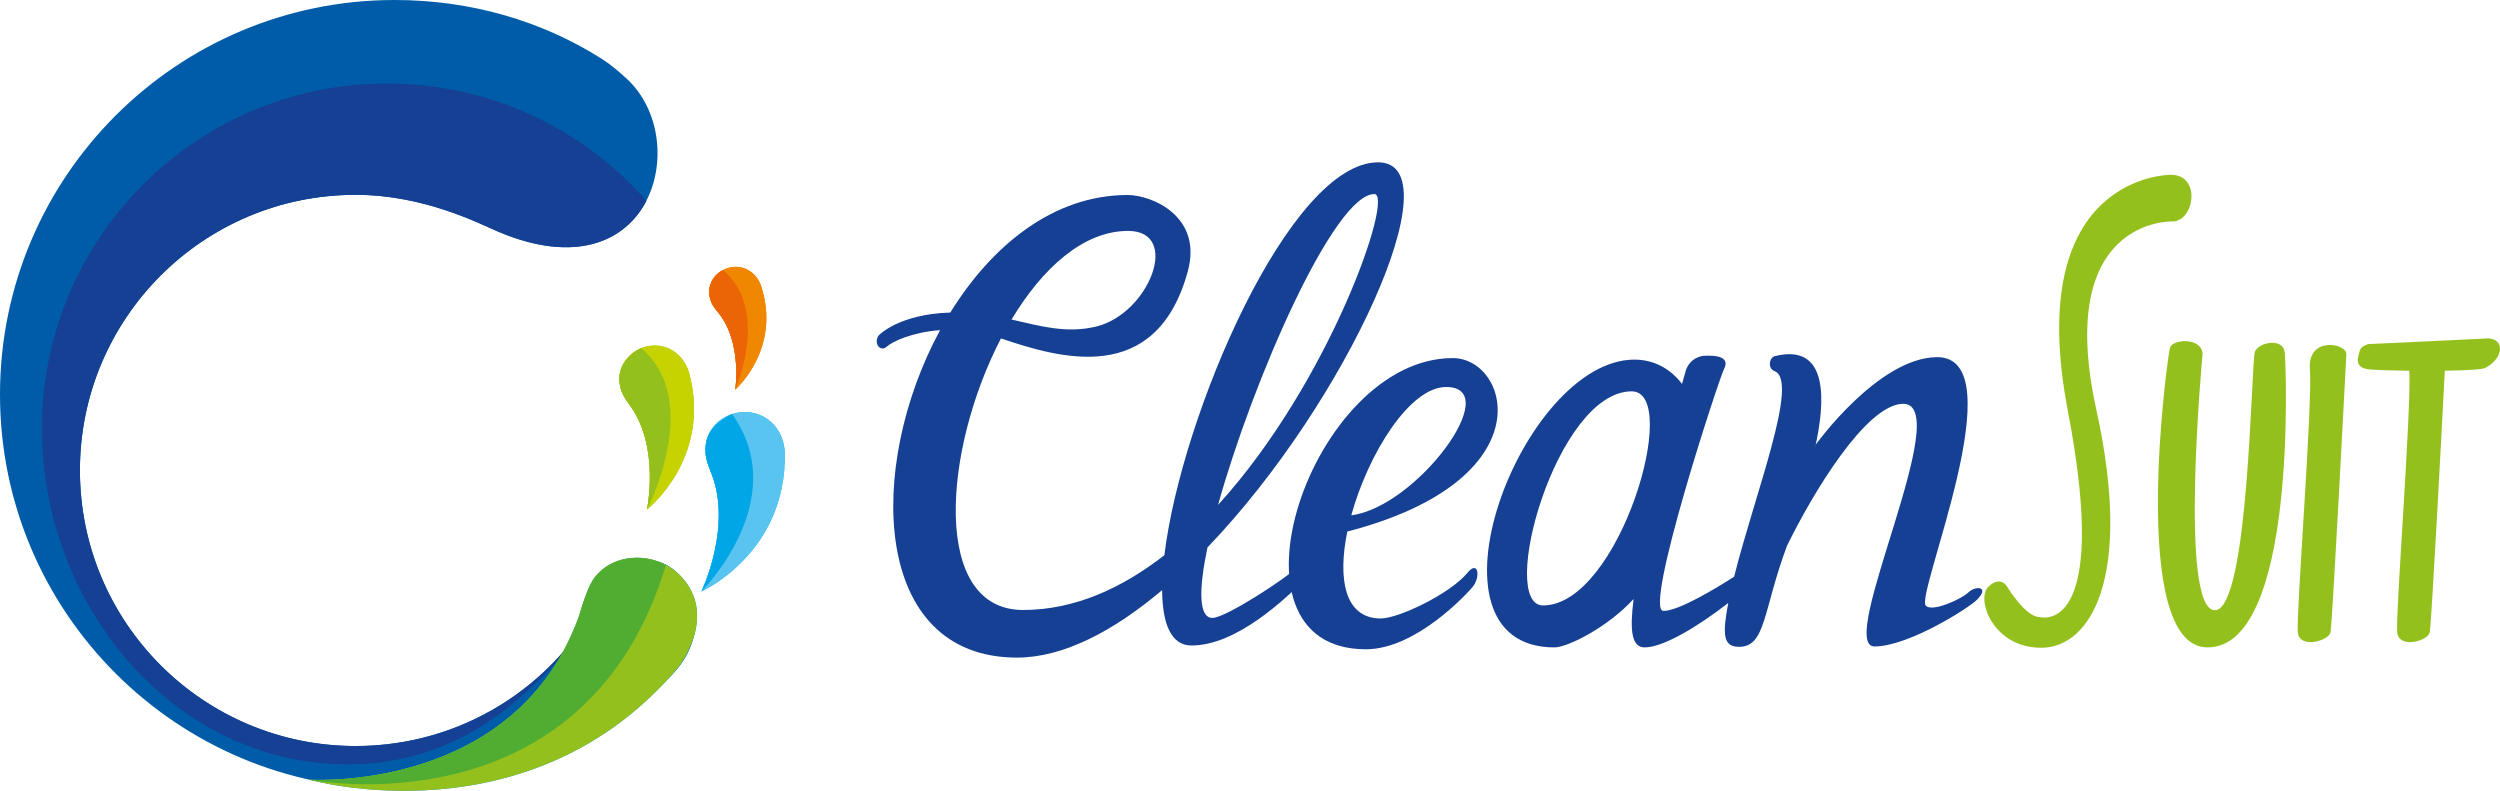
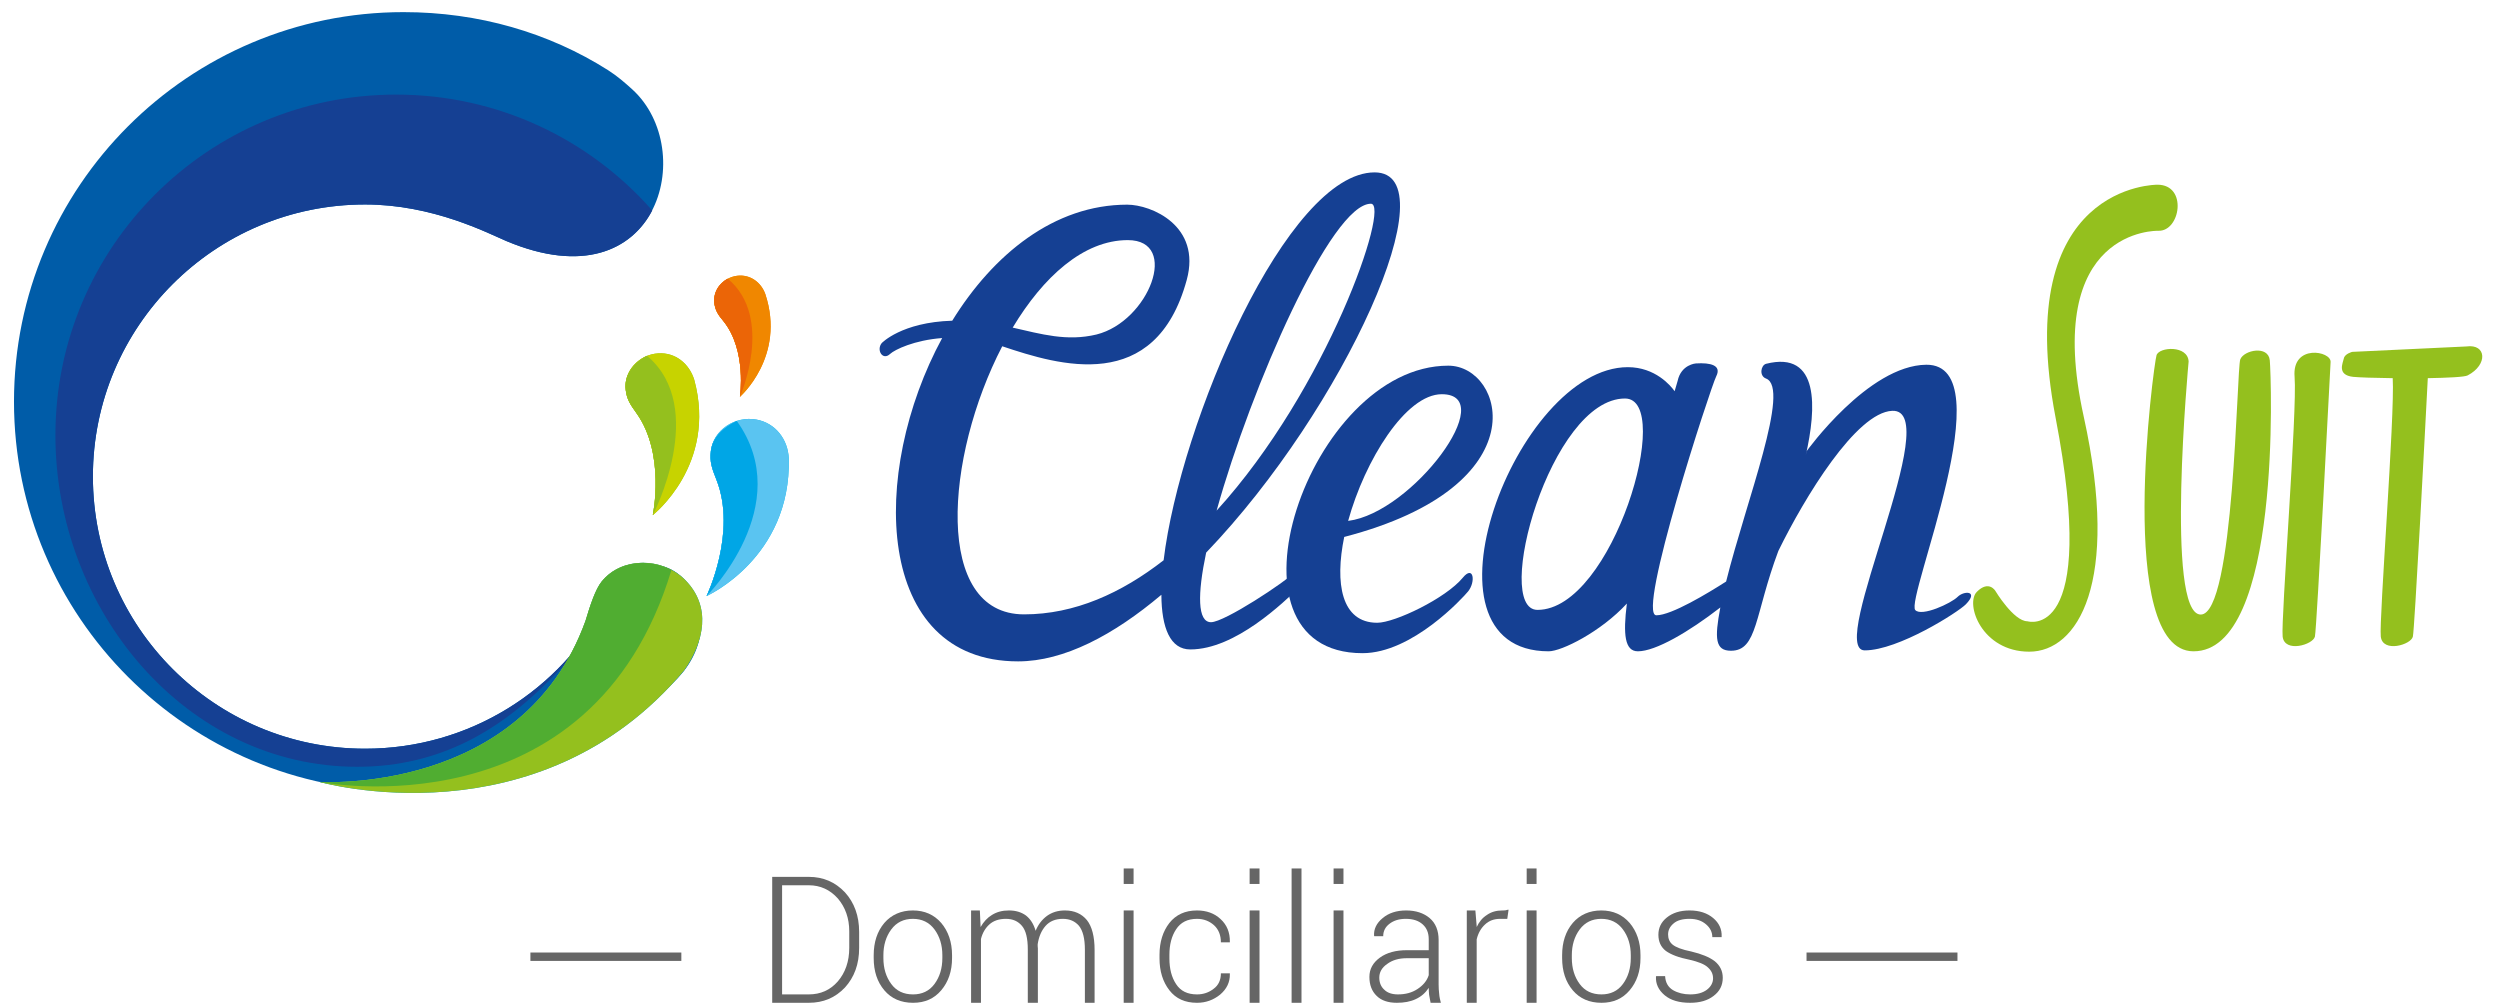
- <svg xmlns="http://www.w3.org/2000/svg" version="1.1" id="Capa_1" x="0px" y="0px" width="132.3px" height="41.851px" viewBox="0 0 132.3 41.851" enable-background="new 0 0 132.3 41.851" xml:space="preserve">
-   <g>
-     <g>
-       <path fill="#F08700" d="M40.27,15.11c-0.23-0.64-0.82-1.06-1.5-0.98c-0.76,0.09-1.36,0.79-1.22,1.55c0.07,0.35,0.19,0.54,0.49,0.9    c1.25,1.57,0.87,4.04,0.87,4.04S41.38,18.46,40.27,15.11z" />
-       <path fill="#ED7102" d="M38.26,14.29c-0.5,0.25-0.82,0.81-0.71,1.39c0.07,0.35,0.19,0.54,0.49,0.9c1.25,1.57,0.87,4.04,0.87,4.04    S40.78,16.39,38.26,14.29z" />
-       <path fill="#97C11D" d="M36.46,19.7c-0.27-0.86-1.01-1.47-1.93-1.41c-1.02,0.06-1.87,0.95-1.74,1.97    c0.06,0.48,0.22,0.74,0.58,1.24c1.56,2.19,0.87,5.46,0.87,5.46S37.7,24.26,36.46,19.7z" />
-       <path fill="#75B729" d="M33.93,18.42c-0.71,0.34-1.25,1.03-1.14,1.84c0.06,0.48,0.22,0.74,0.58,1.24    c1.56,2.19,0.87,5.46,0.87,5.46S37.24,21.21,33.93,18.42z" />
-       <path fill="#04BAEE" d="M41.53,23.92c-0.05-1.02-0.71-1.89-1.73-2.08c-1.14-0.21-2.32,0.54-2.45,1.7    c-0.06,0.54,0.04,0.88,0.3,1.52c1.12,2.83-0.53,6.24-0.53,6.24S41.66,29.27,41.53,23.92z" />
-       <path fill="#00B0EA" d="M38.74,21.91c-0.69,0.33-1.3,0.84-1.39,1.63c-0.06,0.54,0.04,0.88,0.3,1.52c1.12,2.83-0.53,6.24-0.53,6.24    S41.99,26.44,38.74,21.91z" />
-       <path fill="#005CA8" d="M31.73,31.68c-2.42,4.65-7.31,7.8-12.91,7.8c-8.06,0-14.59-6.53-14.59-14.59    c0-8.05,6.53-14.58,14.59-14.58c3.63,0,6.56,1.53,7.57,1.96c8.15,3.43,10.31-4.87,6.76-8.12c-0.42-0.38-0.81-0.72-1.31-1.04    C28.67,1.1,24.9,0,20.88,0C9.35,0,0,9.35,0,20.88C0,32.4,9.35,41.75,20.88,41.75c5.74,0,11.05-2.2,14.71-6.07    C39.08,32,34.33,26.69,31.73,31.68z" />
-       <path fill="#009EE2" d="M35.93,35.27c1.06-1.53,1.47-3.4,0.04-4.84c-1.22-1.22-3.39-1.25-4.47,0.09    c-0.33,0.41-0.61,1.25-0.87,2.12c-3.4,9.36-14.26,8.62-14.26,8.62S28.09,44.63,35.93,35.27z" />
-     </g>
-     <path fill="#F08700" d="M40.27,15.11c-0.23-0.64-0.82-1.06-1.5-0.98c-0.76,0.09-1.36,0.79-1.22,1.55c0.07,0.35,0.19,0.54,0.49,0.9   c1.25,1.57,0.87,4.04,0.87,4.04S41.38,18.46,40.27,15.11z" />
-     <path fill="#EB6507" d="M38.26,14.29c-0.5,0.25-0.82,0.81-0.71,1.39c0.07,0.35,0.19,0.54,0.49,0.9c1.25,1.57,0.87,4.04,0.87,4.04   S40.78,16.39,38.26,14.29z" />
-     <path fill="#C7D300" d="M36.46,19.7c-0.27-0.86-1.01-1.47-1.93-1.41c-1.02,0.06-1.87,0.95-1.74,1.97c0.06,0.48,0.22,0.74,0.58,1.24   c1.56,2.19,0.87,5.46,0.87,5.46S37.7,24.26,36.46,19.7z" />
-     <path fill="#94C01E" d="M33.93,18.42c-0.71,0.34-1.25,1.03-1.14,1.84c0.06,0.48,0.22,0.74,0.58,1.24c1.56,2.19,0.87,5.46,0.87,5.46   S37.24,21.21,33.93,18.42z" />
-     <path fill="#5AC4F1" d="M41.53,23.92c-0.05-1.02-0.71-1.89-1.73-2.08c-1.14-0.21-2.32,0.54-2.45,1.7c-0.06,0.54,0.04,0.88,0.3,1.52   c1.12,2.83-0.53,6.24-0.53,6.24S41.66,29.27,41.53,23.92z" />
-     <path fill="#00A6E6" d="M38.74,21.91c-0.69,0.33-1.3,0.84-1.39,1.63c-0.06,0.54,0.04,0.88,0.3,1.52c1.12,2.83-0.53,6.24-0.53,6.24   S41.99,26.44,38.74,21.91z" />
-     <path fill="#154093" d="M32.35,32.81c-0.53-1.26,0.04-2.65,0.07-2.64c0.02,0.01-0.13,0.43-0.69,1.51c-2.42,4.65-7.31,7.8-12.91,7.8   c-8.06,0-14.59-6.53-14.59-14.59c0-8.05,6.53-14.58,14.59-14.58c3.63,0,6.56,1.53,7.57,1.96c4.13,1.74,6.73,0.46,7.82-1.64   c-3.35-3.81-8.26-6.21-13.73-6.21c-10.08,0-18.26,8.17-18.26,18.26c0,9.39,7.01,17.77,16.18,17.77   C27.6,40.45,30.77,31.84,32.35,32.81z" />
-     <path fill="#94C01E" d="M35.93,35.27c1.06-1.53,1.47-3.4,0.04-4.84c-1.22-1.22-3.39-1.25-4.47,0.09c-0.33,0.41-0.61,1.25-0.87,2.12   c-3.4,9.36-14.26,8.62-14.26,8.62S28.09,44.63,35.93,35.27z" />
-     <path fill="#50AD31" d="M35.24,29.9c-1.23-0.65-2.85-0.48-3.74,0.62c-0.33,0.41-0.61,1.25-0.87,2.12   c-3.4,9.36-14.26,8.62-14.26,8.62S30.94,44.16,35.24,29.9z" />
-     <g>
-       <path fill-rule="evenodd" clip-rule="evenodd" fill="#154093" d="M72.73,10.27c1.06,0-2.33,9.93-8.27,16.45    C66.31,20.08,70.61,10.27,72.73,10.27z M59.7,12.22c2.81,0,1.13,4.36-1.68,5.06c-1.58,0.38-2.95-0.02-4.49-0.37    C55.16,14.2,57.32,12.22,59.7,12.22z M68.73,29.96c-0.59,0.59-3.85,2.74-4.57,2.74c-0.73,0-0.73-1.5-0.26-3.73    c7.41-7.72,13.11-20.38,9.03-20.38c-4.68,0-10.42,13.39-11.31,20.79c-2.26,1.76-4.77,2.9-7.48,2.9c-4.85,0-4.25-8.44-1.17-14.37    c3.04,1.02,8.21,2.61,9.89-3.56c0.79-2.9-1.9-4.03-3.19-4.03c-3.91,0-7.18,2.66-9.38,6.22c-2.72,0.08-3.78,1.2-3.78,1.2    c-0.3,0.37,0.05,0.96,0.45,0.58c0.25-0.23,1.3-0.74,2.79-0.85c-3.92,7.23-3.63,17.33,4.07,17.33c2.46,0,5.12-1.41,7.68-3.57    c0.01,1.79,0.48,2.93,1.55,2.93c2.42,0,4.99-2.52,5.88-3.36C68.93,30.8,69.32,29.37,68.73,29.96z" />
-       <path fill-rule="evenodd" clip-rule="evenodd" fill="#154093" d="M76.53,20.48c3.15,0-1.58,6.36-5.02,6.79    C72.41,24.01,74.6,20.48,76.53,20.48z M77.66,30.31c-0.91,1.11-3.65,2.42-4.59,2.42c-1.93,0-2.28-2.12-1.77-4.6    c10.54-2.74,8.57-9.18,5.58-9.18c-7.46,0-12.69,15.41-4.6,15.41c2.67,0,5.38-2.97,5.66-3.31C78.36,30.53,78.23,29.62,77.66,30.31z    " />
-       <path fill-rule="evenodd" clip-rule="evenodd" fill="#154093" d="M81.66,32.04c-2.42,0,0.69-11.33,4.69-11.33    C89.02,20.71,85.69,32.04,81.66,32.04z M104.18,31.34c-0.35,0.35-1.93,1.08-2.27,0.71c-0.55-0.59,4.8-13.18,0.59-13.15    c-3.11,0.03-6.42,4.64-6.42,4.64l-0.04,0.21c0.57-2.5,0.76-5.63-2.13-4.9c-0.28,0.08-0.38,0.65,0,0.79    c1.33,0.51-1.06,6.55-2.14,10.88c-0.97,0.62-2.93,1.81-3.74,1.81c-1.08,0,2.91-12.22,3.21-12.81c0.3-0.59-0.3-0.74-1.09-0.69    c0,0-0.79,0.05-0.98,0.94c-0.02,0.08-0.08,0.28-0.16,0.55c-0.21-0.3-1.04-1.29-2.51-1.29c-5.97,0-11.75,15.23-4.24,15.23    c0.69,0,2.79-1.04,4.19-2.56c-0.21,1.67-0.11,2.56,0.59,2.56c0.95,0,2.73-1.04,4.42-2.35c-0.32,1.68-0.27,2.32,0.57,2.32    c1.43,0,1.26-1.93,2.54-5.35c1.41-2.88,4.17-7.42,6.1-7.51c2.91-0.13-3.55,12.84-1.47,12.84c1.8,0,5.01-2.05,5.42-2.47    C105.33,31.01,104.52,31,104.18,31.34z" />
-     </g>
-     <g>
-       <path fill="#94C01E" d="M106.2,31.02c0,0-0.35-0.59-0.99,0.05s0.25,3.21,2.81,3.21c2.57,0,4.89-3.63,2.92-12.59    c-2.24-10.16,3.99-9.97,3.99-9.97c1.19,0.05,1.59-2.47-0.04-2.47c0,0-7.87-0.08-5.46,12.49c2.32,12.1-1.51,10.91-1.51,10.91    C107.18,32.65,106.2,31.02,106.2,31.02z" />
-       <path fill="#94C01E" d="M116.56,18.73c0,0-1.27,13.56,0.65,13.56c1.81,0,1.92-13.19,2.12-13.68c0.2-0.5,1.5-0.76,1.58,0.05    c0.08,0.82,0.65,15.63-4.1,15.6c-4.19-0.03-2.12-15.43-1.97-15.87C114.98,17.94,116.52,17.84,116.56,18.73z" />
-       <path fill="#94C01E" d="M124.17,18.76c0,0-0.74,14.26-0.84,14.71c-0.1,0.44-1.63,0.89-1.73,0s0.79-12.15,0.64-13.92    C122.09,17.77,124.22,18.16,124.17,18.76z" />
-       <path fill="#94C01E" d="M131.45,17.92l-6.12,0.29c0,0-0.4,0.1-0.45,0.35c-0.05,0.25-0.39,0.89,0.5,0.99    c0.32,0.03,1.16,0.06,2.12,0.07c0.12,1.99-0.74,12.97-0.64,13.85c0.1,0.89,1.63,0.44,1.72,0c0.09-0.38,0.64-10.76,0.8-13.85    c1.07-0.02,1.98-0.06,2.14-0.15C132.61,18.9,132.53,17.77,131.45,17.92z" />
+ <svg xmlns="http://www.w3.org/2000/svg" width="134px" height="54px" viewBox="0 0 134 54" version="1.1">
+   <defs />
+   <g id="Page-1" stroke="none" stroke-width="1" fill="none" fill-rule="evenodd">
+     <g id="logo_cleansuit_domiciliarios">
+       <g id="Group">
+         <g id="Shape">
+           <path d="M41.02,15.76 C40.79,15.12 40.2,14.7 39.52,14.78 C38.76,14.87 38.16,15.57 38.3,16.33 C38.37,16.68 38.49,16.87 38.79,17.23 C40.04,18.8 39.66,21.27 39.66,21.27 C39.66,21.27 42.13,19.11 41.02,15.76 L41.02,15.76 Z" fill="#F08700" />
+           <path d="M39.01,14.94 C38.51,15.19 38.19,15.75 38.3,16.33 C38.37,16.68 38.49,16.87 38.79,17.23 C40.04,18.8 39.66,21.27 39.66,21.27 C39.66,21.27 41.53,17.04 39.01,14.94 L39.01,14.94 Z" fill="#ED7102" />
+           <path d="M37.21,20.35 C36.94,19.49 36.2,18.88 35.28,18.94 C34.26,19 33.41,19.89 33.54,20.91 C33.6,21.39 33.76,21.65 34.12,22.15 C35.68,24.34 34.99,27.61 34.99,27.61 C34.99,27.61 38.45,24.91 37.21,20.35 L37.21,20.35 Z" fill="#97C11D" />
+           <path d="M34.68,19.07 C33.97,19.41 33.43,20.1 33.54,20.91 C33.6,21.39 33.76,21.65 34.12,22.15 C35.68,24.34 34.99,27.61 34.99,27.61 C34.99,27.61 37.99,21.86 34.68,19.07 L34.68,19.07 Z" fill="#75B729" />
+           <path d="M42.28,24.57 C42.23,23.55 41.57,22.68 40.55,22.49 C39.41,22.28 38.23,23.03 38.1,24.19 C38.04,24.73 38.14,25.07 38.4,25.71 C39.52,28.54 37.87,31.95 37.87,31.95 C37.87,31.95 42.41,29.92 42.28,24.57 L42.28,24.57 Z" fill="#04BAEE" />
+           <path d="M39.49,22.56 C38.8,22.89 38.19,23.4 38.1,24.19 C38.04,24.73 38.14,25.07 38.4,25.71 C39.52,28.54 37.87,31.95 37.87,31.95 C37.87,31.95 42.74,27.09 39.49,22.56 L39.49,22.56 Z" fill="#00B0EA" />
+           <path d="M32.48,32.33 C30.06,36.98 25.17,40.13 19.57,40.13 C11.51,40.13 4.98,33.6 4.98,25.54 C4.98,17.49 11.51,10.96 19.57,10.96 C23.2,10.96 26.13,12.49 27.14,12.92 C35.29,16.35 37.45,8.05 33.9,4.8 C33.48,4.42 33.09,4.08 32.59,3.76 C29.42,1.75 25.65,0.65 21.63,0.65 C10.1,0.65 0.75,10 0.75,21.53 C0.75,33.05 10.1,42.4 21.63,42.4 C27.37,42.4 32.68,40.2 36.34,36.33 C39.83,32.65 35.08,27.34 32.48,32.33 L32.48,32.33 Z" fill="#005CA8" />
+           <path d="M36.68,35.92 C37.74,34.39 38.15,32.52 36.72,31.08 C35.5,29.86 33.33,29.83 32.25,31.17 C31.92,31.58 31.64,32.42 31.38,33.29 C27.98,42.65 17.12,41.91 17.12,41.91 C17.12,41.91 28.84,45.28 36.68,35.92 L36.68,35.92 Z" fill="#009EE2" />
+         </g>
+         <path d="M41.02,15.76 C40.79,15.12 40.2,14.7 39.52,14.78 C38.76,14.87 38.16,15.57 38.3,16.33 C38.37,16.68 38.49,16.87 38.79,17.23 C40.04,18.8 39.66,21.27 39.66,21.27 C39.66,21.27 42.13,19.11 41.02,15.76 L41.02,15.76 Z" id="Shape" fill="#F08700" />
+         <path d="M39.01,14.94 C38.51,15.19 38.19,15.75 38.3,16.33 C38.37,16.68 38.49,16.87 38.79,17.23 C40.04,18.8 39.66,21.27 39.66,21.27 C39.66,21.27 41.53,17.04 39.01,14.94 L39.01,14.94 Z" id="Shape" fill="#EB6507" />
+         <path d="M37.21,20.35 C36.94,19.49 36.2,18.88 35.28,18.94 C34.26,19 33.41,19.89 33.54,20.91 C33.6,21.39 33.76,21.65 34.12,22.15 C35.68,24.34 34.99,27.61 34.99,27.61 C34.99,27.61 38.45,24.91 37.21,20.35 L37.21,20.35 Z" id="Shape" fill="#C7D300" />
+         <path d="M34.68,19.07 C33.97,19.41 33.43,20.1 33.54,20.91 C33.6,21.39 33.76,21.65 34.12,22.15 C35.68,24.34 34.99,27.61 34.99,27.61 C34.99,27.61 37.99,21.86 34.68,19.07 L34.68,19.07 Z" id="Shape" fill="#94C01E" />
+         <path d="M42.28,24.57 C42.23,23.55 41.57,22.68 40.55,22.49 C39.41,22.28 38.23,23.03 38.1,24.19 C38.04,24.73 38.14,25.07 38.4,25.71 C39.52,28.54 37.87,31.95 37.87,31.95 C37.87,31.95 42.41,29.92 42.28,24.57 L42.28,24.57 Z" id="Shape" fill="#5AC4F1" />
+         <path d="M39.49,22.56 C38.8,22.89 38.19,23.4 38.1,24.19 C38.04,24.73 38.14,25.07 38.4,25.71 C39.52,28.54 37.87,31.95 37.87,31.95 C37.87,31.95 42.74,27.09 39.49,22.56 L39.49,22.56 Z" id="Shape" fill="#00A6E6" />
+         <path d="M33.1,33.46 C32.57,32.2 33.14,30.81 33.17,30.82 C33.19,30.83 33.04,31.25 32.48,32.33 C30.06,36.98 25.17,40.13 19.57,40.13 C11.51,40.13 4.98,33.6 4.98,25.54 C4.98,17.49 11.51,10.96 19.57,10.96 C23.2,10.96 26.13,12.49 27.14,12.92 C31.27,14.66 33.87,13.38 34.96,11.28 C31.61,7.47 26.7,5.07 21.23,5.07 C11.15,5.07 2.97,13.24 2.97,23.33 C2.97,32.72 9.98,41.1 19.15,41.1 C28.35,41.1 31.52,32.49 33.1,33.46 L33.1,33.46 Z" id="Shape" fill="#154093" />
+         <path d="M36.68,35.92 C37.74,34.39 38.15,32.52 36.72,31.08 C35.5,29.86 33.33,29.83 32.25,31.17 C31.92,31.58 31.64,32.42 31.38,33.29 C27.98,42.65 17.12,41.91 17.12,41.91 C17.12,41.91 28.84,45.28 36.68,35.92 L36.68,35.92 Z" id="Shape" fill="#94C01E" />
+         <path d="M35.99,30.55 C34.76,29.9 33.14,30.07 32.25,31.17 C31.92,31.58 31.64,32.42 31.38,33.29 C27.98,42.65 17.12,41.91 17.12,41.91 C17.12,41.91 31.69,44.81 35.99,30.55 L35.99,30.55 Z" id="Shape" fill="#50AD31" />
+         <g transform="translate(47, 9)" id="Shape" fill="#154093">
+           <path d="M26.48,1.92 C27.54,1.92 24.15,11.85 18.21,18.37 C20.06,11.73 24.36,1.92 26.48,1.92 L26.48,1.92 Z M13.45,3.87 C16.26,3.87 14.58,8.23 11.77,8.93 C10.19,9.31 8.82,8.91 7.28,8.56 C8.91,5.85 11.07,3.87 13.45,3.87 L13.45,3.87 Z M22.48,21.61 C21.89,22.2 18.63,24.35 17.91,24.35 C17.18,24.35 17.18,22.85 17.65,20.62 C25.06,12.9 30.76,0.24 26.68,0.24 C22,0.24 16.26,13.63 15.37,21.03 C13.11,22.79 10.6,23.93 7.89,23.93 C3.04,23.93 3.64,15.49 6.72,9.56 C9.76,10.58 14.93,12.17 16.61,6 C17.4,3.1 14.71,1.97 13.42,1.97 C9.51,1.97 6.24,4.63 4.04,8.19 C1.32,8.27 0.26,9.39 0.26,9.39 C-0.04,9.76 0.31,10.35 0.71,9.97 C0.96,9.74 2.01,9.23 3.5,9.12 C-0.42,16.35 -0.13,26.45 7.57,26.45 C10.03,26.45 12.69,25.04 15.25,22.88 C15.26,24.67 15.73,25.81 16.8,25.81 C19.22,25.81 21.79,23.29 22.68,22.45 C22.68,22.45 23.07,21.02 22.48,21.61 L22.48,21.61 Z" />
+           <path d="M30.28,12.13 C33.43,12.13 28.7,18.49 25.26,18.92 C26.16,15.66 28.35,12.13 30.28,12.13 L30.28,12.13 Z M31.41,21.96 C30.5,23.07 27.76,24.38 26.82,24.38 C24.89,24.38 24.54,22.26 25.05,19.78 C35.59,17.04 33.62,10.6 30.63,10.6 C23.17,10.6 17.94,26.01 26.03,26.01 C28.7,26.01 31.41,23.04 31.69,22.7 C32.11,22.18 31.98,21.27 31.41,21.96 L31.41,21.96 Z" />
+           <path d="M35.41,23.69 C32.99,23.69 36.1,12.36 40.1,12.36 C42.77,12.36 39.44,23.69 35.41,23.69 L35.41,23.69 Z M57.93,22.99 C57.58,23.34 56,24.07 55.66,23.7 C55.11,23.11 60.46,10.52 56.25,10.55 C53.14,10.58 49.83,15.19 49.83,15.19 L49.79,15.4 C50.36,12.9 50.55,9.77 47.66,10.5 C47.38,10.58 47.28,11.15 47.66,11.29 C48.99,11.8 46.6,17.84 45.52,22.17 C44.55,22.79 42.59,23.98 41.78,23.98 C40.7,23.98 44.69,11.76 44.99,11.17 C45.29,10.58 44.69,10.43 43.9,10.48 C43.9,10.48 43.11,10.53 42.92,11.42 C42.9,11.5 42.84,11.69 42.76,11.97 C42.55,11.67 41.72,10.68 40.25,10.68 C34.28,10.68 28.5,25.91 36.01,25.91 C36.7,25.91 38.8,24.87 40.2,23.35 C39.99,25.02 40.09,25.91 40.79,25.91 C41.74,25.91 43.52,24.87 45.21,23.56 C44.89,25.24 44.94,25.88 45.78,25.88 C47.21,25.88 47.04,23.95 48.32,20.53 C49.73,17.65 52.49,13.11 54.42,13.02 C57.33,12.89 50.87,25.86 52.95,25.86 C54.75,25.86 57.96,23.81 58.37,23.39 C59.08,22.66 58.27,22.65 57.93,22.99 L57.93,22.99 Z" />
+         </g>
+         <g transform="translate(105, 9)" id="Shape" fill="#94C01E">
+           <path d="M1.95,22.67 C1.95,22.67 1.6,22.08 0.96,22.72 C0.32,23.36 1.21,25.93 3.77,25.93 C6.34,25.93 8.66,22.3 6.69,13.34 C4.45,3.18 10.68,3.37 10.68,3.37 C11.87,3.42 12.27,0.9 10.64,0.9 C10.64,0.9 2.77,0.82 5.18,13.39 C7.5,25.49 3.67,24.3 3.67,24.3 C2.93,24.3 1.95,22.67 1.95,22.67 L1.95,22.67 Z" />
+           <path d="M12.31,10.38 C12.31,10.38 11.04,23.94 12.96,23.94 C14.77,23.94 14.88,10.75 15.08,10.26 C15.28,9.76 16.58,9.5 16.66,10.31 C16.74,11.13 17.31,25.94 12.56,25.91 C8.37,25.88 10.44,10.48 10.59,10.04 C10.73,9.59 12.27,9.49 12.31,10.38 L12.31,10.38 Z" />
+           <path d="M19.92,10.41 C19.92,10.41 19.18,24.67 19.08,25.12 C18.98,25.56 17.45,26.01 17.35,25.12 C17.25,24.23 18.14,12.97 17.99,11.2 C17.84,9.42 19.97,9.81 19.92,10.41 L19.92,10.41 Z" />
+           <path d="M27.2,9.57 L21.08,9.86 C21.08,9.86 20.68,9.96 20.63,10.21 C20.58,10.46 20.24,11.1 21.13,11.2 C21.45,11.23 22.29,11.26 23.25,11.27 C23.37,13.26 22.51,24.24 22.61,25.12 C22.71,26.01 24.24,25.56 24.33,25.12 C24.42,24.74 24.97,14.36 25.13,11.27 C26.2,11.25 27.11,11.21 27.27,11.12 C28.36,10.55 28.28,9.42 27.2,9.57 L27.2,9.57 Z" />
+         </g>
+       </g>
+       <g id="Group" transform="translate(41, 46)" fill="#666666">
+         <path d="M2.35,1.45 C2.97,1.45 3.49,1.69 3.91,2.16 C4.31,2.63 4.52,3.22 4.52,3.92 L4.52,4.81 C4.52,5.53 4.31,6.13 3.91,6.6 C3.5,7.07 2.98,7.3 2.35,7.3 L0.92,7.3 L0.92,1.45 L2.35,1.45 L2.35,1.45 Z M2.35,7.75 C3.13,7.75 3.77,7.48 4.29,6.93 C4.79,6.38 5.05,5.68 5.05,4.81 L5.05,3.95 C5.05,3.09 4.79,2.38 4.29,1.83 C3.77,1.28 3.13,1 2.35,1 L0.39,1 L0.39,7.75 L2.35,7.75 L2.35,7.75 Z" id="Shape" />
+         <path d="M6.35,5.2 C6.35,4.66 6.49,4.2 6.77,3.82 C7.05,3.44 7.44,3.25 7.93,3.25 C8.42,3.25 8.81,3.44 9.09,3.82 C9.37,4.2 9.51,4.66 9.51,5.2 L9.51,5.35 C9.51,5.9 9.37,6.36 9.09,6.74 C8.81,7.12 8.42,7.3 7.94,7.3 C7.44,7.3 7.05,7.12 6.77,6.74 C6.49,6.36 6.35,5.9 6.35,5.35 L6.35,5.2 L6.35,5.2 Z M5.83,5.35 C5.83,6.06 6.02,6.63 6.4,7.08 C6.78,7.53 7.3,7.75 7.94,7.75 C8.57,7.75 9.07,7.53 9.45,7.08 C9.83,6.63 10.03,6.06 10.03,5.35 L10.03,5.2 C10.03,4.5 9.83,3.92 9.45,3.47 C9.07,3.03 8.56,2.8 7.93,2.8 C7.3,2.8 6.78,3.03 6.4,3.47 C6.02,3.92 5.83,4.5 5.83,5.2 L5.83,5.35 L5.83,5.35 Z" id="Shape" />
+         <path d="M11.05,2.8 L11.05,7.75 L11.58,7.75 L11.58,4.33 C11.66,4 11.82,3.74 12.03,3.55 C12.25,3.35 12.55,3.25 12.92,3.25 C13.29,3.25 13.57,3.38 13.78,3.63 C13.99,3.88 14.09,4.3 14.09,4.9 L14.09,7.75 L14.63,7.75 L14.63,4.84 C14.63,4.79 14.62,4.75 14.62,4.71 L14.62,4.61 C14.68,4.21 14.82,3.88 15.04,3.63 C15.26,3.38 15.57,3.25 15.97,3.25 C16.34,3.25 16.62,3.38 16.83,3.62 C17.04,3.88 17.15,4.3 17.15,4.9 L17.15,7.75 L17.67,7.75 L17.67,4.92 C17.67,4.2 17.53,3.66 17.26,3.32 C16.98,2.98 16.59,2.8 16.08,2.8 C15.7,2.8 15.39,2.9 15.12,3.09 C14.85,3.29 14.65,3.55 14.51,3.89 C14.4,3.52 14.23,3.26 13.99,3.07 C13.74,2.89 13.44,2.8 13.08,2.8 C12.72,2.8 12.43,2.88 12.17,3.04 C11.92,3.19 11.72,3.41 11.56,3.69 L11.52,2.8 L11.05,2.8 L11.05,2.8 Z" id="Shape" />
+         <path d="M19.76,0.55 L19.23,0.55 L19.23,1.38 L19.76,1.38 L19.76,0.55 L19.76,0.55 Z M19.76,2.8 L19.23,2.8 L19.23,7.75 L19.76,7.75 L19.76,2.8 L19.76,2.8 Z" id="Shape" />
+         <path d="M22.04,6.75 C21.8,6.39 21.68,5.93 21.68,5.37 L21.68,5.18 C21.68,4.63 21.8,4.17 22.04,3.81 C22.28,3.44 22.65,3.25 23.16,3.25 C23.52,3.25 23.82,3.37 24.07,3.59 C24.32,3.82 24.44,4.13 24.44,4.51 L24.92,4.51 L24.92,4.48 C24.93,3.98 24.76,3.57 24.42,3.26 C24.09,2.95 23.66,2.8 23.16,2.8 C22.52,2.8 22.03,3.03 21.68,3.47 C21.33,3.92 21.15,4.49 21.15,5.18 L21.15,5.37 C21.15,6.06 21.33,6.63 21.68,7.08 C22.03,7.53 22.52,7.75 23.16,7.75 C23.63,7.75 24.04,7.6 24.4,7.31 C24.75,7.01 24.93,6.65 24.92,6.21 L24.92,6.17 L24.44,6.17 C24.44,6.53 24.31,6.81 24.05,7 C23.79,7.2 23.5,7.3 23.16,7.3 C22.65,7.3 22.28,7.12 22.04,6.75 L22.04,6.75 Z" id="Shape" />
+         <path d="M26.51,0.55 L25.98,0.55 L25.98,1.38 L26.51,1.38 L26.51,0.55 L26.51,0.55 Z M26.51,2.8 L25.98,2.8 L25.98,7.75 L26.51,7.75 L26.51,2.8 L26.51,2.8 Z" id="Shape" />
+         <rect id="Rectangle-path" x="28.23" y="0.55" width="0.53" height="7.2" />
+         <path d="M31.01,0.55 L30.48,0.55 L30.48,1.38 L31.01,1.38 L31.01,0.55 L31.01,0.55 Z M31.01,2.8 L30.48,2.8 L30.48,7.75 L31.01,7.75 L31.01,2.8 L31.01,2.8 Z" id="Shape" />
+         <path d="M33.2,7.05 C33.02,6.89 32.93,6.67 32.93,6.4 C32.93,6.12 33.06,5.87 33.35,5.67 C33.63,5.46 33.98,5.36 34.41,5.36 L35.58,5.36 L35.58,6.27 C35.48,6.58 35.27,6.82 34.98,7.01 C34.68,7.21 34.33,7.3 33.93,7.3 C33.62,7.3 33.37,7.22 33.2,7.05 L33.2,7.05 Z M36.23,7.75 C36.19,7.6 36.15,7.43 36.14,7.27 C36.12,7.11 36.11,6.94 36.11,6.77 L36.11,4.38 C36.11,3.88 35.95,3.48 35.63,3.21 C35.31,2.94 34.89,2.8 34.37,2.8 C33.85,2.8 33.43,2.94 33.11,3.21 C32.78,3.48 32.63,3.8 32.65,4.15 L32.66,4.18 L33.14,4.18 C33.14,3.91 33.25,3.69 33.47,3.52 C33.7,3.34 33.99,3.25 34.35,3.25 C34.74,3.25 35.04,3.35 35.26,3.55 C35.47,3.74 35.58,4 35.58,4.34 L35.58,4.93 L34.41,4.93 C33.82,4.93 33.33,5.06 32.96,5.33 C32.59,5.6 32.4,5.94 32.4,6.36 C32.4,6.79 32.53,7.13 32.79,7.38 C33.04,7.63 33.41,7.75 33.87,7.75 C34.25,7.75 34.6,7.69 34.89,7.55 C35.19,7.41 35.41,7.21 35.58,6.95 C35.58,7.08 35.59,7.2 35.6,7.32 C35.62,7.44 35.65,7.58 35.68,7.75 L36.23,7.75 L36.23,7.75 Z" id="Shape" />
+         <path d="M39.86,2.76 C39.81,2.76 39.77,2.77 39.71,2.79 C39.65,2.8 39.59,2.8 39.53,2.8 C39.2,2.8 38.93,2.88 38.7,3.04 C38.46,3.19 38.28,3.41 38.15,3.69 L38.15,3.64 L38.08,2.8 L37.62,2.8 L37.62,7.75 L38.15,7.75 L38.15,4.35 C38.23,4.01 38.39,3.74 38.6,3.55 C38.81,3.35 39.08,3.25 39.41,3.25 L39.79,3.25 L39.86,2.76 L39.86,2.76 Z" id="Shape" />
+         <path d="M41.36,0.55 L40.83,0.55 L40.83,1.38 L41.36,1.38 L41.36,0.55 L41.36,0.55 Z M41.36,2.8 L40.83,2.8 L40.83,7.75 L41.36,7.75 L41.36,2.8 L41.36,2.8 Z" id="Shape" />
+         <path d="M43.25,5.2 C43.25,4.66 43.39,4.2 43.67,3.82 C43.95,3.44 44.34,3.25 44.83,3.25 C45.32,3.25 45.71,3.44 45.99,3.82 C46.27,4.2 46.41,4.66 46.41,5.2 L46.41,5.35 C46.41,5.9 46.27,6.36 45.99,6.74 C45.71,7.12 45.32,7.3 44.84,7.3 C44.34,7.3 43.95,7.12 43.67,6.74 C43.39,6.36 43.25,5.9 43.25,5.35 L43.25,5.2 L43.25,5.2 Z M42.73,5.35 C42.73,6.06 42.92,6.63 43.3,7.08 C43.68,7.53 44.2,7.75 44.84,7.75 C45.47,7.75 45.97,7.53 46.35,7.08 C46.73,6.63 46.93,6.06 46.93,5.35 L46.93,5.2 C46.93,4.5 46.73,3.92 46.35,3.47 C45.97,3.03 45.46,2.8 44.83,2.8 C44.2,2.8 43.68,3.03 43.3,3.47 C42.92,3.92 42.73,4.5 42.73,5.2 L42.73,5.35 L42.73,5.35 Z" id="Shape" />
+         <path d="M50.49,7.05 C50.26,7.22 49.97,7.3 49.59,7.3 C49.24,7.3 48.93,7.22 48.67,7.07 C48.41,6.91 48.27,6.67 48.25,6.32 L47.77,6.32 L47.76,6.35 C47.74,6.73 47.89,7.06 48.22,7.34 C48.55,7.62 49.01,7.75 49.59,7.75 C50.11,7.75 50.53,7.63 50.85,7.38 C51.18,7.13 51.34,6.81 51.34,6.41 C51.34,6.04 51.19,5.75 50.91,5.52 C50.62,5.3 50.2,5.13 49.65,5 C49.15,4.9 48.82,4.77 48.65,4.63 C48.48,4.49 48.41,4.3 48.41,4.09 C48.41,3.86 48.5,3.67 48.7,3.5 C48.89,3.33 49.18,3.25 49.56,3.25 C49.93,3.25 50.22,3.35 50.45,3.55 C50.67,3.74 50.78,3.97 50.78,4.23 L51.28,4.23 L51.28,4.2 C51.3,3.81 51.14,3.47 50.83,3.21 C50.51,2.94 50.09,2.8 49.56,2.8 C49.05,2.8 48.65,2.93 48.34,3.18 C48.03,3.43 47.89,3.74 47.89,4.1 C47.89,4.47 48.02,4.76 48.29,4.97 C48.57,5.17 48.99,5.33 49.55,5.44 C50.03,5.55 50.36,5.68 50.54,5.85 C50.73,6.02 50.82,6.21 50.82,6.44 C50.82,6.67 50.71,6.88 50.49,7.05 L50.49,7.05 Z" id="Shape" />
+       </g>
+       <path d="M96.83,51.28 L104.92,51.28" id="Shape" stroke="#666666" stroke-width="0.45" />
+       <path d="M28.43,51.28 L36.52,51.28" id="Shape" stroke="#666666" stroke-width="0.45" />
    </g>
  </g>
</svg>
